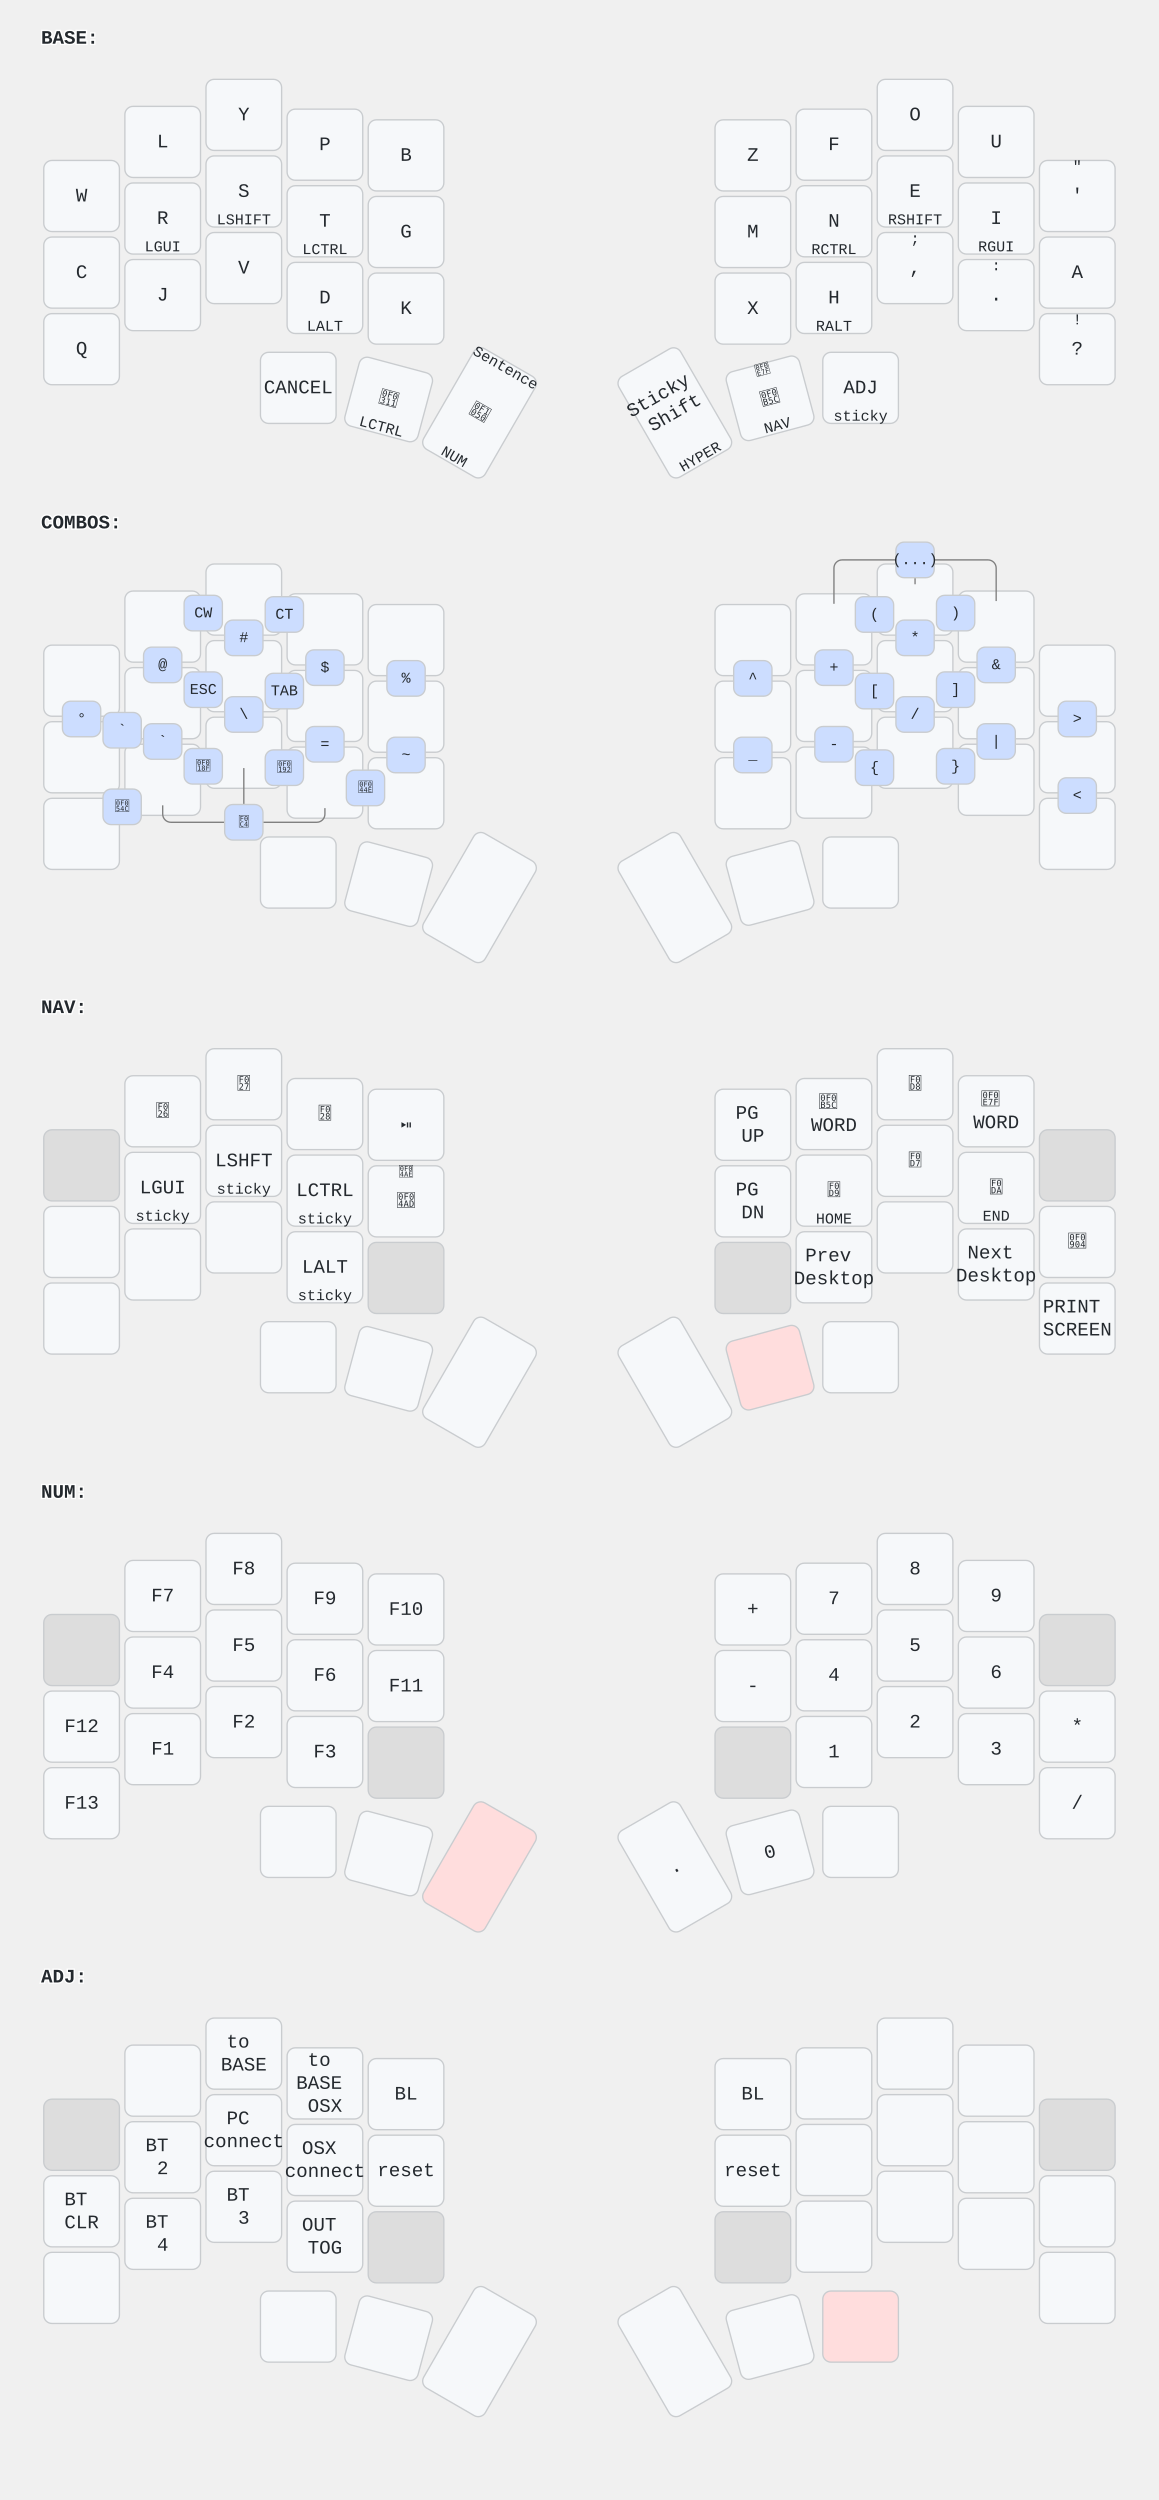
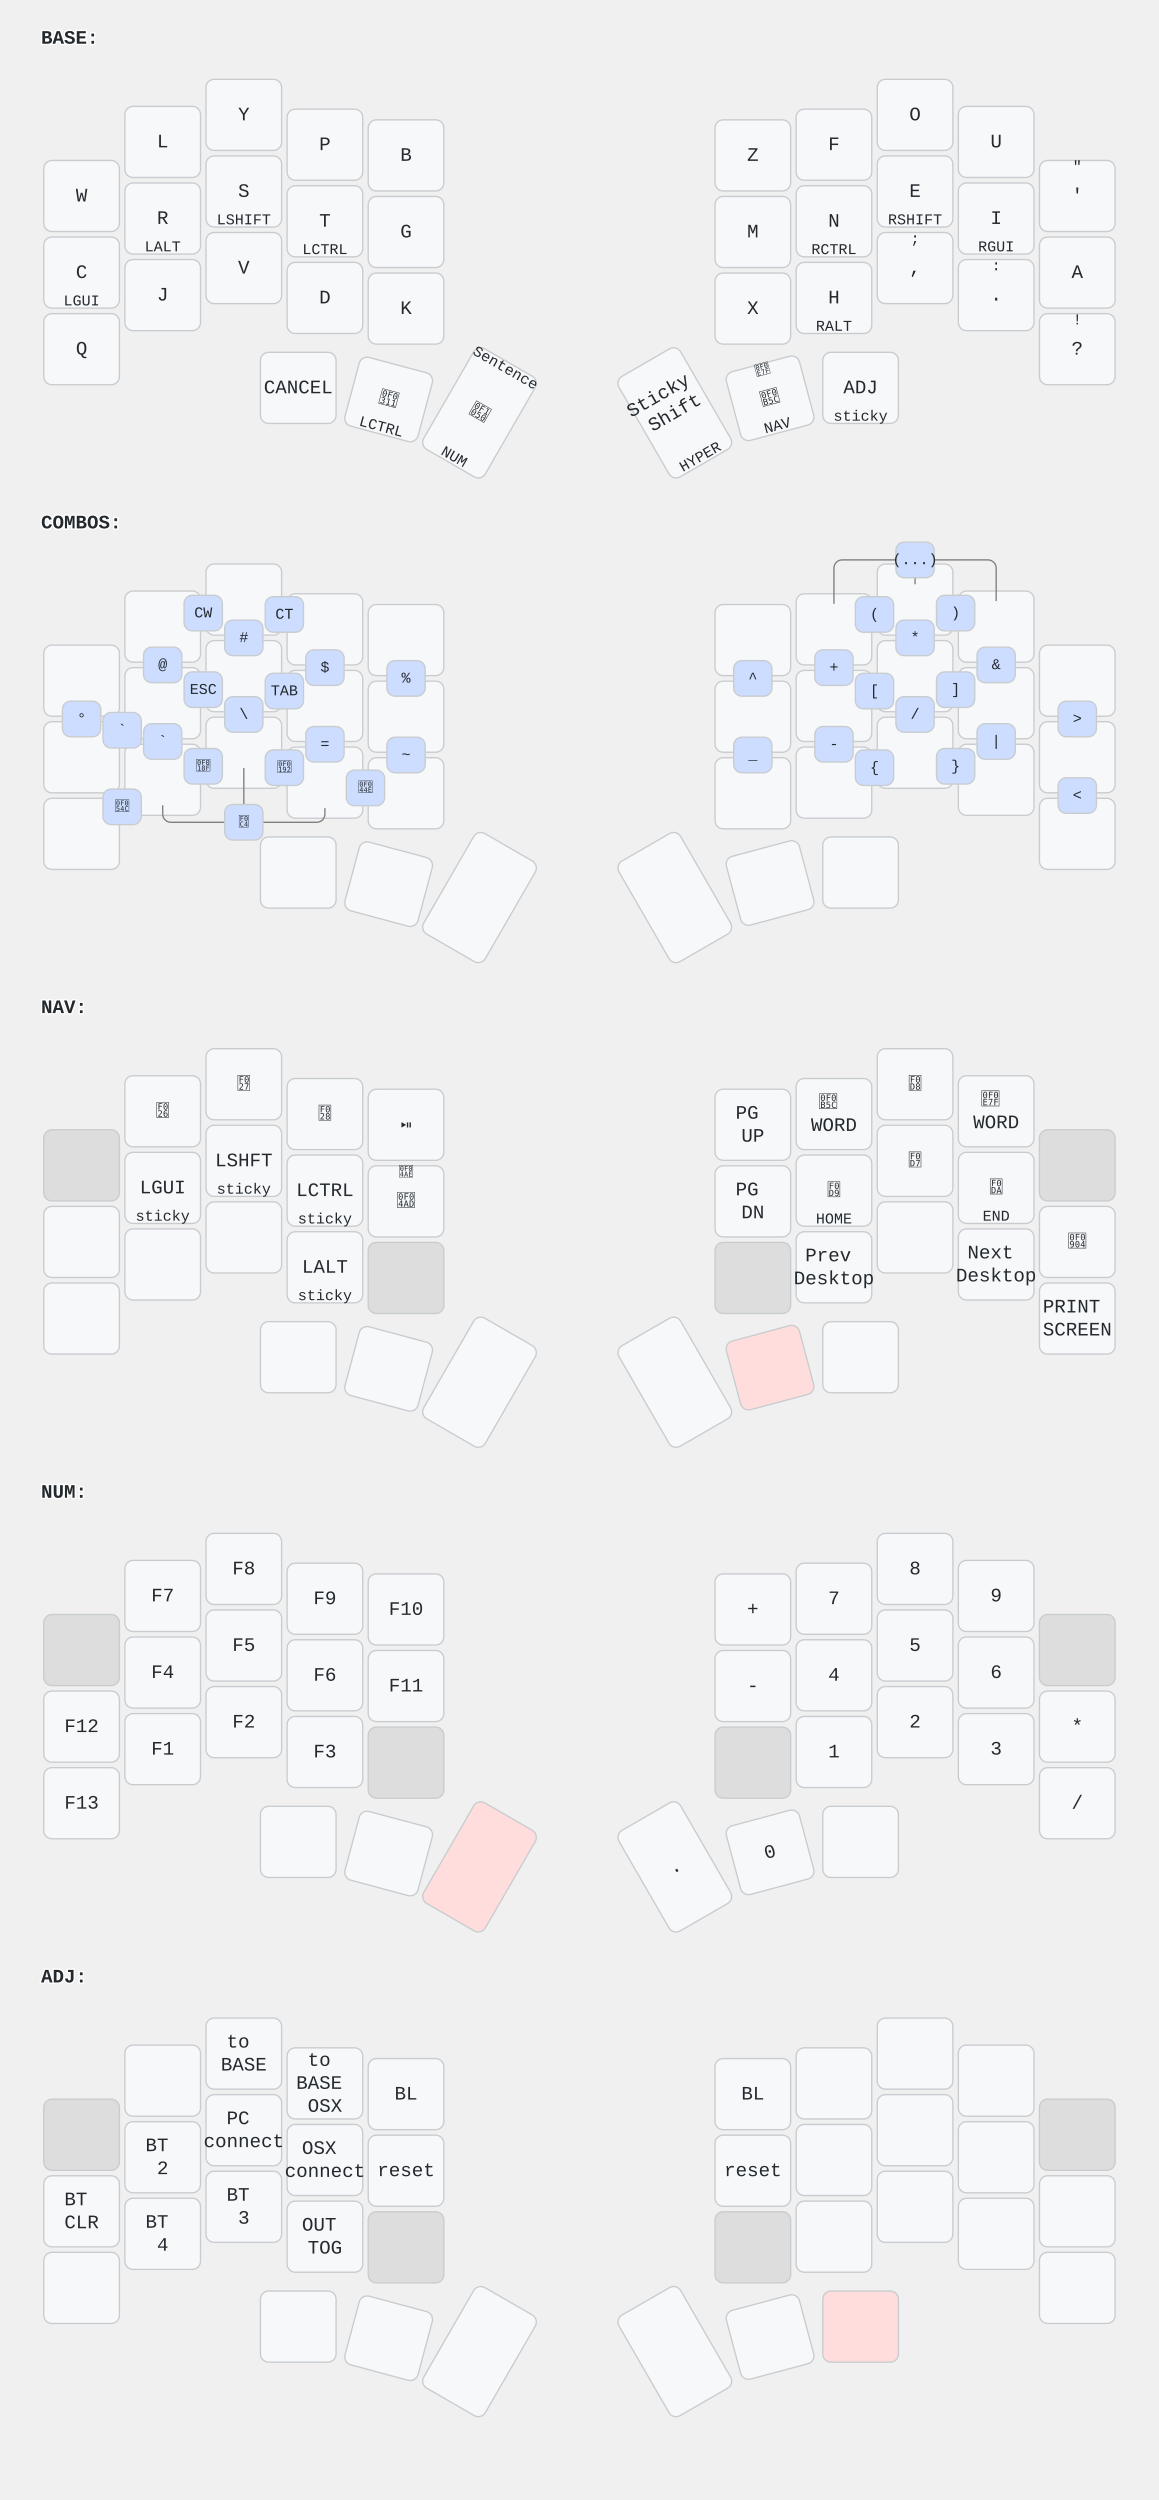
<svg xmlns="http://www.w3.org/2000/svg" width="847.304" height="1827.875" viewBox="0 0 847.304 1827.875">
  <style>/* font and background color specifications */
svg {
    font-family: RobotoMono Nerd Font, FiraCode Nerd Font Mono, SFMono-Regular,Consolas,Liberation Mono,Menlo,monospace;
    font-size: 14px;
    font-kerning: normal;
    text-rendering: optimizeLegibility;
    fill: #24292e;
}

/* default key styling */
rect {
    fill: #f6f8fa;
    stroke: #c9cccf;
    stroke-width: 1;
}

/* color accent for combo boxes */
rect.combo {
    fill: #cdf;
}

/* color accent for held keys */
rect.held, rect.combo.held {
    fill: #fdd;
}

/* color accent for ghost (optional) keys */
rect.ghost, rect.combo.ghost {
    fill: #ddd;
}

text {
    text-anchor: middle;
    dominant-baseline: middle;
}

/* styling for layer labels */
text.label {
    font-weight: bold;
    text-anchor: start;
    stroke: white;
    stroke-width: 2;
    paint-order: stroke;
}

/* styling for combo tap, and key hold/shifted label text */
text.combo, text.hold, text.shifted {
    font-size: 11px;
}

text.hold {
    text-anchor: middle;
    dominant-baseline: auto;
}

text.shifted {
    text-anchor: middle;
    dominant-baseline: hanging;
}

/* styling for hold/shifted label text in combo box */
text.combo.hold, text.combo.shifted {
    font-size: 8px;
}

/* styling for combo dendrons */
path {
    stroke-width: 1;
    stroke: gray;
    fill: none;
}
</style>
  <g class="layer-BASE">
    <text x="30.0" y="28.0" class="label">BASE:</text>
    <rect rx="6.0" ry="6.0" x="32.0" y="117.304" width="55.304" height="52.0" class="" />
    <text x="59.652" y="143.304" class="tap">W</text>
    <rect rx="6.0" ry="6.0" x="91.304" y="77.768" width="55.304" height="52.0" class="" />
    <text x="118.956" y="103.768" class="tap">L</text>
    <rect rx="6.0" ry="6.0" x="150.608" y="58.0" width="55.304" height="52.0" class="" />
    <text x="178.26" y="84.0" class="tap">Y</text>
    <rect rx="6.0" ry="6.0" x="209.912" y="79.784" width="55.304" height="52.0" class="" />
    <text x="237.564" y="105.784" class="tap">P</text>
    <rect rx="6.0" ry="6.0" x="269.216" y="87.624" width="55.304" height="52.0" class="" />
    <text x="296.868" y="113.624" class="tap">B</text>
    <rect rx="6.0" ry="6.0" x="522.784" y="87.624" width="55.304" height="52.0" class="" />
    <text x="550.436" y="113.624" class="tap">Z</text>
    <rect rx="6.0" ry="6.0" x="582.088" y="79.784" width="55.304" height="52.0" class="" />
    <text x="609.74" y="105.784" class="tap">F</text>
    <rect rx="6.0" ry="6.0" x="641.392" y="58.0" width="55.304" height="52.0" class="" />
    <text x="669.044" y="84.0" class="tap">O</text>
    <rect rx="6.0" ry="6.0" x="700.696" y="77.768" width="55.304" height="52.0" class="" />
    <text x="728.348" y="103.768" class="tap">U</text>
    <rect rx="6.0" ry="6.0" x="760.0" y="117.304" width="55.304" height="52.0" class="" />
    <text x="787.652" y="143.304" class="tap">'</text>
    <text x="787.652" y="119.304" class="shifted">"</text>
    <rect rx="6.0" ry="6.0" x="32.0" y="173.304" width="55.304" height="52.0" class="" />
    <text x="59.652" y="199.304" class="tap">C</text>
+     <text x="59.652" y="223.304" class="hold">LGUI</text>
    <rect rx="6.0" ry="6.0" x="91.304" y="133.768" width="55.304" height="52.0" class="" />
    <text x="118.956" y="159.768" class="tap">R</text>
-     <text x="118.956" y="183.768" class="hold">LGUI</text>
+     <text x="118.956" y="183.768" class="hold">LALT</text>
    <rect rx="6.0" ry="6.0" x="150.608" y="114.0" width="55.304" height="52.0" class="" />
    <text x="178.26" y="140.0" class="tap">S</text>
    <text x="178.26" y="164.0" class="hold">LSHIFT</text>
    <rect rx="6.0" ry="6.0" x="209.912" y="135.784" width="55.304" height="52.0" class="" />
    <text x="237.564" y="161.784" class="tap">T</text>
    <text x="237.564" y="185.784" class="hold">LCTRL</text>
    <rect rx="6.0" ry="6.0" x="269.216" y="143.624" width="55.304" height="52.0" class="" />
    <text x="296.868" y="169.624" class="tap">G</text>
    <rect rx="6.0" ry="6.0" x="522.784" y="143.624" width="55.304" height="52.0" class="" />
    <text x="550.436" y="169.624" class="tap">M</text>
    <rect rx="6.0" ry="6.0" x="582.088" y="135.784" width="55.304" height="52.0" class="" />
    <text x="609.74" y="161.784" class="tap">N</text>
    <text x="609.74" y="185.784" class="hold">RCTRL</text>
    <rect rx="6.0" ry="6.0" x="641.392" y="114.0" width="55.304" height="52.0" class="" />
    <text x="669.044" y="140.0" class="tap">E</text>
    <text x="669.044" y="164.0" class="hold">RSHIFT</text>
    <rect rx="6.0" ry="6.0" x="700.696" y="133.768" width="55.304" height="52.0" class="" />
    <text x="728.348" y="159.768" class="tap">I</text>
    <text x="728.348" y="183.768" class="hold">RGUI</text>
    <rect rx="6.0" ry="6.0" x="760.0" y="173.304" width="55.304" height="52.0" class="" />
    <text x="787.652" y="199.304" class="tap">A</text>
    <rect rx="6.0" ry="6.0" x="32.0" y="229.304" width="55.304" height="52.0" class="" />
    <text x="59.652" y="255.304" class="tap">Q</text>
    <rect rx="6.0" ry="6.0" x="91.304" y="189.768" width="55.304" height="52.0" class="" />
    <text x="118.956" y="215.768" class="tap">J</text>
    <rect rx="6.0" ry="6.0" x="150.608" y="170.0" width="55.304" height="52.0" class="" />
    <text x="178.26" y="196.0" class="tap">V</text>
    <rect rx="6.0" ry="6.0" x="209.912" y="191.84" width="55.304" height="52.0" class="" />
    <text x="237.564" y="217.84" class="tap">D</text>
-     <text x="237.564" y="241.84" class="hold">LALT</text>
    <rect rx="6.0" ry="6.0" x="269.216" y="199.624" width="55.304" height="52.0" class="" />
    <text x="296.868" y="225.624" class="tap">K</text>
    <rect rx="6.0" ry="6.0" x="522.784" y="199.624" width="55.304" height="52.0" class="" />
    <text x="550.436" y="225.624" class="tap">X</text>
    <rect rx="6.0" ry="6.0" x="582.088" y="191.84" width="55.304" height="52.0" class="" />
    <text x="609.74" y="217.84" class="tap">H</text>
    <text x="609.74" y="241.84" class="hold">RALT</text>
    <rect rx="6.0" ry="6.0" x="641.392" y="170.0" width="55.304" height="52.0" class="" />
    <text x="669.044" y="196.0" class="tap">,</text>
    <text x="669.044" y="172.0" class="shifted">;</text>
    <rect rx="6.0" ry="6.0" x="700.696" y="189.768" width="55.304" height="52.0" class="" />
    <text x="728.348" y="215.768" class="tap">.</text>
    <text x="728.348" y="191.768" class="shifted">:</text>
    <rect rx="6.0" ry="6.0" x="760.0" y="229.304" width="55.304" height="52.0" class="" />
    <text x="787.652" y="255.304" class="tap">?</text>
    <text x="787.652" y="231.304" class="shifted">!</text>
    <rect rx="6.0" ry="6.0" x="190.424" y="257.584" width="55.304" height="52.0" class="" />
    <text x="218.076" y="283.584" class="tap">CANCEL</text>
    <g transform="rotate(15.0, 284.157, 292.0888)">
      <rect rx="6.0" ry="6.0" x="256.505" y="266.089" width="55.304" height="52.0" class="" />
      <text x="284.157" y="292.089" class="tap">󰌑</text>
      <text x="284.157" y="316.089" class="hold">LCTRL</text>
    </g>
    <g transform="rotate(30.0, 350.5936, 301.868)">
      <rect rx="6.0" ry="6.0" x="324.594" y="259.404" width="52.0" height="84.928" class="" />
      <text x="350.594" y="301.868" class="tap">󱁐</text>
      <text x="350.594" y="342.332" class="hold">NUM</text>
      <text x="350.594" y="261.404" class="shifted">Sentence</text>
    </g>
    <g transform="rotate(-30.0, 493.4064, 301.868)">
      <rect rx="6.0" ry="6.0" x="467.406" y="259.404" width="52.0" height="84.928" class="" />
      <text x="493.406" y="301.868" class="tap">
        <tspan x="493.406" dy="-1.2em">Sticky</tspan>
        <tspan x="493.406" dy="1.2em">Shift</tspan>
      </text>
      <text x="493.406" y="342.332" class="hold">HYPER</text>
    </g>
    <g transform="rotate(-15.0, 563.0345, 291.2336)">
      <rect rx="6.0" ry="6.0" x="535.382" y="265.234" width="55.304" height="52.0" class="" />
      <text x="563.034" y="291.234" class="tap">󰭜</text>
      <text x="563.034" y="315.234" class="hold">NAV</text>
      <text x="563.034" y="267.234" class="shifted">󰹿</text>
    </g>
    <rect rx="6.0" ry="6.0" x="601.576" y="257.584" width="55.304" height="52.0" class="" />
    <text x="629.228" y="283.584" class="tap">ADJ</text>
    <text x="629.228" y="307.584" class="hold">sticky</text>
  </g>
  <g class="layer-COMBOS">
    <text x="30.0" y="382.375" class="label">COMBOS:</text>
    <rect rx="6.0" ry="6.0" x="32.0" y="471.679" width="55.304" height="52.0" class="" />
    <rect rx="6.0" ry="6.0" x="91.304" y="432.143" width="55.304" height="52.0" class="" />
    <rect rx="6.0" ry="6.0" x="150.608" y="412.375" width="55.304" height="52.0" class="" />
    <rect rx="6.0" ry="6.0" x="209.912" y="434.159" width="55.304" height="52.0" class="" />
    <rect rx="6.0" ry="6.0" x="269.216" y="441.999" width="55.304" height="52.0" class="" />
    <rect rx="6.0" ry="6.0" x="522.784" y="441.999" width="55.304" height="52.0" class="" />
    <rect rx="6.0" ry="6.0" x="582.088" y="434.159" width="55.304" height="52.0" class="" />
    <rect rx="6.0" ry="6.0" x="641.392" y="412.375" width="55.304" height="52.0" class="" />
    <rect rx="6.0" ry="6.0" x="700.696" y="432.143" width="55.304" height="52.0" class="" />
    <rect rx="6.0" ry="6.0" x="760.0" y="471.679" width="55.304" height="52.0" class="" />
    <rect rx="6.0" ry="6.0" x="32.0" y="527.679" width="55.304" height="52.0" class="" />
    <rect rx="6.0" ry="6.0" x="91.304" y="488.143" width="55.304" height="52.0" class="" />
    <rect rx="6.0" ry="6.0" x="150.608" y="468.375" width="55.304" height="52.0" class="" />
    <rect rx="6.0" ry="6.0" x="209.912" y="490.159" width="55.304" height="52.0" class="" />
    <rect rx="6.0" ry="6.0" x="269.216" y="497.999" width="55.304" height="52.0" class="" />
    <rect rx="6.0" ry="6.0" x="522.784" y="497.999" width="55.304" height="52.0" class="" />
    <rect rx="6.0" ry="6.0" x="582.088" y="490.159" width="55.304" height="52.0" class="" />
    <rect rx="6.0" ry="6.0" x="641.392" y="468.375" width="55.304" height="52.0" class="" />
    <rect rx="6.0" ry="6.0" x="700.696" y="488.143" width="55.304" height="52.0" class="" />
    <rect rx="6.0" ry="6.0" x="760.0" y="527.679" width="55.304" height="52.0" class="" />
    <rect rx="6.0" ry="6.0" x="32.0" y="583.679" width="55.304" height="52.0" class="" />
    <rect rx="6.0" ry="6.0" x="91.304" y="544.143" width="55.304" height="52.0" class="" />
    <rect rx="6.0" ry="6.0" x="150.608" y="524.375" width="55.304" height="52.0" class="" />
    <rect rx="6.0" ry="6.0" x="209.912" y="546.215" width="55.304" height="52.0" class="" />
    <rect rx="6.0" ry="6.0" x="269.216" y="553.999" width="55.304" height="52.0" class="" />
    <rect rx="6.0" ry="6.0" x="522.784" y="553.999" width="55.304" height="52.0" class="" />
    <rect rx="6.0" ry="6.0" x="582.088" y="546.215" width="55.304" height="52.0" class="" />
    <rect rx="6.0" ry="6.0" x="641.392" y="524.375" width="55.304" height="52.0" class="" />
    <rect rx="6.0" ry="6.0" x="700.696" y="544.143" width="55.304" height="52.0" class="" />
    <rect rx="6.0" ry="6.0" x="760.0" y="583.679" width="55.304" height="52.0" class="" />
    <rect rx="6.0" ry="6.0" x="190.424" y="611.959" width="55.304" height="52.0" class="" />
    <g transform="rotate(15.0, 284.157, 646.4637)">
      <rect rx="6.0" ry="6.0" x="256.505" y="620.464" width="55.304" height="52.0" class="" />
    </g>
    <g transform="rotate(30.0, 350.5936, 656.243)">
      <rect rx="6.0" ry="6.0" x="324.594" y="613.779" width="52.0" height="84.928" class="" />
    </g>
    <g transform="rotate(-30.0, 493.4064, 656.243)">
      <rect rx="6.0" ry="6.0" x="467.406" y="613.779" width="52.0" height="84.928" class="" />
    </g>
    <g transform="rotate(-15.0, 563.0345, 645.6086)">
      <rect rx="6.0" ry="6.0" x="535.382" y="619.609" width="55.304" height="52.0" class="" />
    </g>
    <rect rx="6.0" ry="6.0" x="601.576" y="611.959" width="55.304" height="52.0" class="" />
    <rect rx="6.0" ry="6.0" x="134.608" y="435.259" width="28.0" height="26.0" class="combo" />
    <text x="148.608" y="448.259" class="combo">CW</text>
    <rect rx="6.0" ry="6.0" x="193.912" y="436.267" width="28.0" height="26.0" class="combo" />
    <text x="207.912" y="449.267" class="combo">CT</text>
    <rect rx="6.0" ry="6.0" x="75.304" y="520.911" width="28.0" height="26.0" class="combo" />
    <text x="89.304" y="533.911" class="combo">`</text>
    <rect rx="6.0" ry="6.0" x="134.608" y="491.259" width="28.0" height="26.0" class="combo" />
    <text x="148.608" y="504.259" class="combo">ESC</text>
    <rect rx="6.0" ry="6.0" x="193.912" y="492.267" width="28.0" height="26.0" class="combo" />
    <text x="207.912" y="505.267" class="combo">TAB</text>
    <rect rx="6.0" ry="6.0" x="134.608" y="547.259" width="28.0" height="26.0" class="combo" />
    <text x="148.608" y="560.259" class="combo">󰆏</text>
    <rect rx="6.0" ry="6.0" x="193.912" y="548.295" width="28.0" height="26.0" class="combo" />
    <text x="207.912" y="561.295" class="combo">󰆒</text>
    <path d="M178.26,601.215 h-53.304 a6.0,6.0 0 0 1 -6.0,-6.0 v-6.405" />
    <path d="M178.26,601.215 h-6.0 a6.0,6.0 0 0 1 6.0,-6.0 v-33.64" />
    <path d="M178.26,601.215 h53.304 a6.0,6.0 0 0 0 6.0,-6.0 v-4.333" />
    <rect rx="6.0" ry="6.0" x="164.26" y="588.215" width="28.0" height="26.0" class="combo" />
    <text x="178.26" y="601.215" class="combo"></text>
    <rect rx="6.0" ry="6.0" x="75.304" y="576.911" width="28.0" height="26.0" class="combo" />
    <text x="89.304" y="589.911" class="combo">󰕌</text>
    <rect rx="6.0" ry="6.0" x="253.216" y="563.107" width="28.0" height="26.0" class="combo" />
    <text x="267.216" y="576.107" class="combo">󰑎</text>
    <rect rx="6.0" ry="6.0" x="45.652" y="512.679" width="28.0" height="26.0" class="combo" />
    <text x="59.652" y="525.679" class="combo">°</text>
    <rect rx="6.0" ry="6.0" x="104.956" y="473.143" width="28.0" height="26.0" class="combo" />
    <text x="118.956" y="486.143" class="combo">@</text>
    <rect rx="6.0" ry="6.0" x="164.26" y="453.375" width="28.0" height="26.0" class="combo" />
    <text x="178.26" y="466.375" class="combo">#</text>
    <rect rx="6.0" ry="6.0" x="223.564" y="475.159" width="28.0" height="26.0" class="combo" />
    <text x="237.564" y="488.159" class="combo">$</text>
    <rect rx="6.0" ry="6.0" x="282.868" y="482.999" width="28.0" height="26.0" class="combo" />
    <text x="296.868" y="495.999" class="combo">%</text>
    <rect rx="6.0" ry="6.0" x="104.956" y="529.143" width="28.0" height="26.0" class="combo" />
    <text x="118.956" y="542.143" class="combo">`</text>
    <rect rx="6.0" ry="6.0" x="164.26" y="509.375" width="28.0" height="26.0" class="combo" />
    <text x="178.26" y="522.375" class="combo">\</text>
    <rect rx="6.0" ry="6.0" x="223.564" y="531.187" width="28.0" height="26.0" class="combo" />
    <text x="237.564" y="544.187" class="combo">=</text>
    <rect rx="6.0" ry="6.0" x="282.868" y="538.999" width="28.0" height="26.0" class="combo" />
    <text x="296.868" y="551.999" class="combo">~</text>
    <rect rx="6.0" ry="6.0" x="625.392" y="436.267" width="28.0" height="26.0" class="combo" />
    <text x="639.392" y="449.267" class="combo">(</text>
    <rect rx="6.0" ry="6.0" x="684.696" y="435.259" width="28.0" height="26.0" class="combo" />
    <text x="698.696" y="448.259" class="combo">)</text>
    <path d="M669.044,409.375 h-53.304 a6.0,6.0 0 0 0 -6.0,6.0 v26.117" />
    <path d="M669.044,409.375 h-6.0 a6.0,6.0 0 0 0 6.0,6.0 v11.8" />
    <path d="M669.044,409.375 h53.304 a6.0,6.0 0 0 1 6.0,6.0 v24.101" />
    <rect rx="6.0" ry="6.0" x="655.044" y="396.375" width="28.0" height="26.0" class="combo" />
    <text x="669.044" y="409.375" class="combo">(...)</text>
    <rect rx="6.0" ry="6.0" x="625.392" y="492.267" width="28.0" height="26.0" class="combo" />
    <text x="639.392" y="505.267" class="combo">[</text>
    <rect rx="6.0" ry="6.0" x="684.696" y="491.259" width="28.0" height="26.0" class="combo" />
    <text x="698.696" y="504.259" class="combo">]</text>
    <rect rx="6.0" ry="6.0" x="625.392" y="548.295" width="28.0" height="26.0" class="combo" />
    <text x="639.392" y="561.295" class="combo">{</text>
    <rect rx="6.0" ry="6.0" x="684.696" y="547.259" width="28.0" height="26.0" class="combo" />
    <text x="698.696" y="560.259" class="combo">}</text>
    <rect rx="6.0" ry="6.0" x="536.436" y="482.999" width="28.0" height="26.0" class="combo" />
    <text x="550.436" y="495.999" class="combo">^</text>
    <rect rx="6.0" ry="6.0" x="595.74" y="475.159" width="28.0" height="26.0" class="combo" />
    <text x="609.74" y="488.159" class="combo">+</text>
    <rect rx="6.0" ry="6.0" x="655.044" y="453.375" width="28.0" height="26.0" class="combo" />
    <text x="669.044" y="466.375" class="combo">*</text>
    <rect rx="6.0" ry="6.0" x="714.348" y="473.143" width="28.0" height="26.0" class="combo" />
    <text x="728.348" y="486.143" class="combo">&amp;</text>
    <rect rx="6.0" ry="6.0" x="773.652" y="512.679" width="28.0" height="26.0" class="combo" />
    <text x="787.652" y="525.679" class="combo">&gt;</text>
    <rect rx="6.0" ry="6.0" x="536.436" y="538.999" width="28.0" height="26.0" class="combo" />
    <text x="550.436" y="551.999" class="combo">_</text>
    <rect rx="6.0" ry="6.0" x="595.74" y="531.187" width="28.0" height="26.0" class="combo" />
    <text x="609.74" y="544.187" class="combo">-</text>
    <rect rx="6.0" ry="6.0" x="655.044" y="509.375" width="28.0" height="26.0" class="combo" />
    <text x="669.044" y="522.375" class="combo">/</text>
    <rect rx="6.0" ry="6.0" x="714.348" y="529.143" width="28.0" height="26.0" class="combo" />
    <text x="728.348" y="542.143" class="combo">|</text>
    <rect rx="6.0" ry="6.0" x="773.652" y="568.679" width="28.0" height="26.0" class="combo" />
    <text x="787.652" y="581.679" class="combo">&lt;</text>
  </g>
  <g class="layer-NAV">
    <text x="30.0" y="736.75" class="label">NAV:</text>
    <rect rx="6.0" ry="6.0" x="32.0" y="826.054" width="55.304" height="52.0" class="ghost" />
    <rect rx="6.0" ry="6.0" x="91.304" y="786.518" width="55.304" height="52.0" class="" />
    <text x="118.956" y="812.518" class="tap"></text>
    <rect rx="6.0" ry="6.0" x="150.608" y="766.75" width="55.304" height="52.0" class="" />
    <text x="178.26" y="792.75" class="tap"></text>
    <rect rx="6.0" ry="6.0" x="209.912" y="788.534" width="55.304" height="52.0" class="" />
    <text x="237.564" y="814.534" class="tap"></text>
    <rect rx="6.0" ry="6.0" x="269.216" y="796.374" width="55.304" height="52.0" class="" />
    <text x="296.868" y="822.374" class="tap">⏯</text>
    <rect rx="6.0" ry="6.0" x="522.784" y="796.374" width="55.304" height="52.0" class="" />
    <text x="550.436" y="822.374" class="tap">
      <tspan x="550.436" dy="-0.6em">PG</tspan>
      <tspan x="550.436" dy="1.2em">UP</tspan>
    </text>
    <rect rx="6.0" ry="6.0" x="582.088" y="788.534" width="55.304" height="52.0" class="" />
    <text x="609.74" y="814.534" class="tap">
      <tspan x="609.74" dy="-0.6em">󰭜</tspan>
      <tspan x="609.74" dy="1.2em">WORD</tspan>
    </text>
    <rect rx="6.0" ry="6.0" x="641.392" y="766.75" width="55.304" height="52.0" class="" />
    <text x="669.044" y="792.75" class="tap"></text>
    <rect rx="6.0" ry="6.0" x="700.696" y="786.518" width="55.304" height="52.0" class="" />
    <text x="728.348" y="812.518" class="tap">
      <tspan x="728.348" dy="-0.6em">󰹿</tspan>
      <tspan x="728.348" dy="1.2em">WORD</tspan>
    </text>
    <rect rx="6.0" ry="6.0" x="760.0" y="826.054" width="55.304" height="52.0" class="ghost" />
    <rect rx="6.0" ry="6.0" x="32.0" y="882.054" width="55.304" height="52.0" class="" />
    <rect rx="6.0" ry="6.0" x="91.304" y="842.518" width="55.304" height="52.0" class="" />
    <text x="118.956" y="868.518" class="tap">LGUI</text>
    <text x="118.956" y="892.518" class="hold">sticky</text>
    <rect rx="6.0" ry="6.0" x="150.608" y="822.75" width="55.304" height="52.0" class="" />
    <text x="178.26" y="848.75" class="tap">LSHFT</text>
    <text x="178.26" y="872.75" class="hold">sticky</text>
    <rect rx="6.0" ry="6.0" x="209.912" y="844.534" width="55.304" height="52.0" class="" />
    <text x="237.564" y="870.534" class="tap">LCTRL</text>
    <text x="237.564" y="894.534" class="hold">sticky</text>
    <rect rx="6.0" ry="6.0" x="269.216" y="852.374" width="55.304" height="52.0" class="" />
    <text x="296.868" y="878.374" class="tap">󰒭</text>
    <text x="296.868" y="854.374" class="shifted">󰒮</text>
    <rect rx="6.0" ry="6.0" x="522.784" y="852.374" width="55.304" height="52.0" class="" />
    <text x="550.436" y="878.374" class="tap">
      <tspan x="550.436" dy="-0.6em">PG</tspan>
      <tspan x="550.436" dy="1.2em">DN</tspan>
    </text>
    <rect rx="6.0" ry="6.0" x="582.088" y="844.534" width="55.304" height="52.0" class="" />
    <text x="609.74" y="870.534" class="tap"></text>
    <text x="609.74" y="894.534" class="hold">HOME</text>
    <rect rx="6.0" ry="6.0" x="641.392" y="822.75" width="55.304" height="52.0" class="" />
    <text x="669.044" y="848.75" class="tap"></text>
    <rect rx="6.0" ry="6.0" x="700.696" y="842.518" width="55.304" height="52.0" class="" />
    <text x="728.348" y="868.518" class="tap"></text>
    <text x="728.348" y="892.518" class="hold">END</text>
    <rect rx="6.0" ry="6.0" x="760.0" y="882.054" width="55.304" height="52.0" class="" />
    <text x="787.652" y="908.054" class="tap">󰤄</text>
    <rect rx="6.0" ry="6.0" x="32.0" y="938.054" width="55.304" height="52.0" class="" />
    <rect rx="6.0" ry="6.0" x="91.304" y="898.518" width="55.304" height="52.0" class="" />
    <rect rx="6.0" ry="6.0" x="150.608" y="878.75" width="55.304" height="52.0" class="" />
    <rect rx="6.0" ry="6.0" x="209.912" y="900.59" width="55.304" height="52.0" class="" />
    <text x="237.564" y="926.59" class="tap">LALT</text>
    <text x="237.564" y="950.59" class="hold">sticky</text>
    <rect rx="6.0" ry="6.0" x="269.216" y="908.374" width="55.304" height="52.0" class="ghost" />
    <rect rx="6.0" ry="6.0" x="522.784" y="908.374" width="55.304" height="52.0" class="ghost" />
    <rect rx="6.0" ry="6.0" x="582.088" y="900.59" width="55.304" height="52.0" class="" />
    <text x="609.74" y="926.59" class="tap">
      <tspan x="609.74" dy="-0.6em">Prev</tspan>
      <tspan x="609.74" dy="1.2em">Desktop</tspan>
    </text>
    <rect rx="6.0" ry="6.0" x="641.392" y="878.75" width="55.304" height="52.0" class="" />
    <rect rx="6.0" ry="6.0" x="700.696" y="898.518" width="55.304" height="52.0" class="" />
    <text x="728.348" y="924.518" class="tap">
      <tspan x="728.348" dy="-0.6em">Next</tspan>
      <tspan x="728.348" dy="1.2em">Desktop</tspan>
    </text>
    <rect rx="6.0" ry="6.0" x="760.0" y="938.054" width="55.304" height="52.0" class="" />
    <text x="787.652" y="964.054" class="tap">
      <tspan x="787.652" dy="-0.6em">PRINT</tspan>
      <tspan x="787.652" dy="1.2em">SCREEN</tspan>
    </text>
    <rect rx="6.0" ry="6.0" x="190.424" y="966.334" width="55.304" height="52.0" class="" />
    <g transform="rotate(15.0, 284.157, 1000.839)">
      <rect rx="6.0" ry="6.0" x="256.505" y="974.839" width="55.304" height="52.0" class="" />
    </g>
    <g transform="rotate(30.0, 350.5936, 1010.618)">
      <rect rx="6.0" ry="6.0" x="324.594" y="968.154" width="52.0" height="84.928" class="" />
    </g>
    <g transform="rotate(-30.0, 493.4064, 1010.618)">
      <rect rx="6.0" ry="6.0" x="467.406" y="968.154" width="52.0" height="84.928" class="" />
    </g>
    <g transform="rotate(-15.0, 563.0345, 999.9835)">
      <rect rx="6.0" ry="6.0" x="535.382" y="973.984" width="55.304" height="52.0" class="held" />
    </g>
    <rect rx="6.0" ry="6.0" x="601.576" y="966.334" width="55.304" height="52.0" class="" />
  </g>
  <g class="layer-NUM">
    <text x="30.0" y="1091.125" class="label">NUM:</text>
    <rect rx="6.0" ry="6.0" x="32.0" y="1180.429" width="55.304" height="52.0" class="ghost" />
    <rect rx="6.0" ry="6.0" x="91.304" y="1140.893" width="55.304" height="52.0" class="" />
    <text x="118.956" y="1166.893" class="tap">F7</text>
    <rect rx="6.0" ry="6.0" x="150.608" y="1121.125" width="55.304" height="52.0" class="" />
    <text x="178.26" y="1147.125" class="tap">F8</text>
    <rect rx="6.0" ry="6.0" x="209.912" y="1142.909" width="55.304" height="52.0" class="" />
    <text x="237.564" y="1168.909" class="tap">F9</text>
    <rect rx="6.0" ry="6.0" x="269.216" y="1150.749" width="55.304" height="52.0" class="" />
    <text x="296.868" y="1176.749" class="tap">F10</text>
    <rect rx="6.0" ry="6.0" x="522.784" y="1150.749" width="55.304" height="52.0" class="" />
    <text x="550.436" y="1176.749" class="tap">+</text>
    <rect rx="6.0" ry="6.0" x="582.088" y="1142.909" width="55.304" height="52.0" class="" />
    <text x="609.74" y="1168.909" class="tap">7</text>
    <rect rx="6.0" ry="6.0" x="641.392" y="1121.125" width="55.304" height="52.0" class="" />
    <text x="669.044" y="1147.125" class="tap">8</text>
    <rect rx="6.0" ry="6.0" x="700.696" y="1140.893" width="55.304" height="52.0" class="" />
    <text x="728.348" y="1166.893" class="tap">9</text>
    <rect rx="6.0" ry="6.0" x="760.0" y="1180.429" width="55.304" height="52.0" class="ghost" />
    <rect rx="6.0" ry="6.0" x="32.0" y="1236.429" width="55.304" height="52.0" class="" />
    <text x="59.652" y="1262.429" class="tap">F12</text>
    <rect rx="6.0" ry="6.0" x="91.304" y="1196.893" width="55.304" height="52.0" class="" />
    <text x="118.956" y="1222.893" class="tap">F4</text>
    <rect rx="6.0" ry="6.0" x="150.608" y="1177.125" width="55.304" height="52.0" class="" />
    <text x="178.26" y="1203.125" class="tap">F5</text>
    <rect rx="6.0" ry="6.0" x="209.912" y="1198.909" width="55.304" height="52.0" class="" />
    <text x="237.564" y="1224.909" class="tap">F6</text>
    <rect rx="6.0" ry="6.0" x="269.216" y="1206.749" width="55.304" height="52.0" class="" />
    <text x="296.868" y="1232.749" class="tap">F11</text>
    <rect rx="6.0" ry="6.0" x="522.784" y="1206.749" width="55.304" height="52.0" class="" />
    <text x="550.436" y="1232.749" class="tap">-</text>
    <rect rx="6.0" ry="6.0" x="582.088" y="1198.909" width="55.304" height="52.0" class="" />
    <text x="609.74" y="1224.909" class="tap">4</text>
    <rect rx="6.0" ry="6.0" x="641.392" y="1177.125" width="55.304" height="52.0" class="" />
    <text x="669.044" y="1203.125" class="tap">5</text>
    <rect rx="6.0" ry="6.0" x="700.696" y="1196.893" width="55.304" height="52.0" class="" />
    <text x="728.348" y="1222.893" class="tap">6</text>
    <rect rx="6.0" ry="6.0" x="760.0" y="1236.429" width="55.304" height="52.0" class="" />
    <text x="787.652" y="1262.429" class="tap">*</text>
    <rect rx="6.0" ry="6.0" x="32.0" y="1292.429" width="55.304" height="52.0" class="" />
    <text x="59.652" y="1318.429" class="tap">F13</text>
    <rect rx="6.0" ry="6.0" x="91.304" y="1252.893" width="55.304" height="52.0" class="" />
    <text x="118.956" y="1278.893" class="tap">F1</text>
    <rect rx="6.0" ry="6.0" x="150.608" y="1233.125" width="55.304" height="52.0" class="" />
    <text x="178.26" y="1259.125" class="tap">F2</text>
    <rect rx="6.0" ry="6.0" x="209.912" y="1254.965" width="55.304" height="52.0" class="" />
    <text x="237.564" y="1280.965" class="tap">F3</text>
    <rect rx="6.0" ry="6.0" x="269.216" y="1262.749" width="55.304" height="52.0" class="ghost" />
    <rect rx="6.0" ry="6.0" x="522.784" y="1262.749" width="55.304" height="52.0" class="ghost" />
    <rect rx="6.0" ry="6.0" x="582.088" y="1254.965" width="55.304" height="52.0" class="" />
    <text x="609.74" y="1280.965" class="tap">1</text>
    <rect rx="6.0" ry="6.0" x="641.392" y="1233.125" width="55.304" height="52.0" class="" />
    <text x="669.044" y="1259.125" class="tap">2</text>
    <rect rx="6.0" ry="6.0" x="700.696" y="1252.893" width="55.304" height="52.0" class="" />
    <text x="728.348" y="1278.893" class="tap">3</text>
    <rect rx="6.0" ry="6.0" x="760.0" y="1292.429" width="55.304" height="52.0" class="" />
    <text x="787.652" y="1318.429" class="tap">/</text>
    <rect rx="6.0" ry="6.0" x="190.424" y="1320.709" width="55.304" height="52.0" class="" />
    <g transform="rotate(15.0, 284.157, 1355.214)">
      <rect rx="6.0" ry="6.0" x="256.505" y="1329.214" width="55.304" height="52.0" class="" />
    </g>
    <g transform="rotate(30.0, 350.5936, 1364.993)">
      <rect rx="6.0" ry="6.0" x="324.594" y="1322.529" width="52.0" height="84.928" class="held" />
    </g>
    <g transform="rotate(-30.0, 493.4064, 1364.993)">
      <rect rx="6.0" ry="6.0" x="467.406" y="1322.529" width="52.0" height="84.928" class="" />
      <text x="493.406" y="1364.993" class="tap">.</text>
    </g>
    <g transform="rotate(-15.0, 563.0345, 1354.358)">
      <rect rx="6.0" ry="6.0" x="535.382" y="1328.358" width="55.304" height="52.0" class="" />
      <text x="563.034" y="1354.358" class="tap">0</text>
    </g>
    <rect rx="6.0" ry="6.0" x="601.576" y="1320.709" width="55.304" height="52.0" class="" />
  </g>
  <g class="layer-ADJ">
    <text x="30.0" y="1445.5" class="label">ADJ:</text>
    <rect rx="6.0" ry="6.0" x="32.0" y="1534.804" width="55.304" height="52.0" class="ghost" />
    <rect rx="6.0" ry="6.0" x="91.304" y="1495.268" width="55.304" height="52.0" class="" />
    <rect rx="6.0" ry="6.0" x="150.608" y="1475.5" width="55.304" height="52.0" class="" />
    <text x="178.26" y="1501.5" class="tap">
      <tspan x="178.26" dy="-0.6em">to</tspan>
      <tspan x="178.26" dy="1.2em">BASE</tspan>
    </text>
    <rect rx="6.0" ry="6.0" x="209.912" y="1497.284" width="55.304" height="52.0" class="" />
    <text x="237.564" y="1523.284" class="tap">
      <tspan x="237.564" dy="-1.2em">to</tspan>
      <tspan x="237.564" dy="1.2em">BASE</tspan>
      <tspan x="237.564" dy="1.2em">OSX</tspan>
    </text>
    <rect rx="6.0" ry="6.0" x="269.216" y="1505.124" width="55.304" height="52.0" class="" />
    <text x="296.868" y="1531.124" class="tap">BL</text>
    <rect rx="6.0" ry="6.0" x="522.784" y="1505.124" width="55.304" height="52.0" class="" />
    <text x="550.436" y="1531.124" class="tap">BL</text>
    <rect rx="6.0" ry="6.0" x="582.088" y="1497.284" width="55.304" height="52.0" class="" />
    <rect rx="6.0" ry="6.0" x="641.392" y="1475.5" width="55.304" height="52.0" class="" />
    <rect rx="6.0" ry="6.0" x="700.696" y="1495.268" width="55.304" height="52.0" class="" />
    <rect rx="6.0" ry="6.0" x="760.0" y="1534.804" width="55.304" height="52.0" class="ghost" />
    <rect rx="6.0" ry="6.0" x="32.0" y="1590.804" width="55.304" height="52.0" class="" />
    <text x="59.652" y="1616.804" class="tap">
      <tspan x="59.652" dy="-0.6em">BT</tspan>
      <tspan x="59.652" dy="1.2em">CLR</tspan>
    </text>
    <rect rx="6.0" ry="6.0" x="91.304" y="1551.268" width="55.304" height="52.0" class="" />
    <text x="118.956" y="1577.268" class="tap">
      <tspan x="118.956" dy="-0.6em">BT</tspan>
      <tspan x="118.956" dy="1.2em">2</tspan>
    </text>
    <rect rx="6.0" ry="6.0" x="150.608" y="1531.5" width="55.304" height="52.0" class="" />
    <text x="178.26" y="1557.5" class="tap">
      <tspan x="178.26" dy="-0.6em">PC</tspan>
      <tspan x="178.26" dy="1.2em">connect</tspan>
    </text>
    <rect rx="6.0" ry="6.0" x="209.912" y="1553.284" width="55.304" height="52.0" class="" />
    <text x="237.564" y="1579.284" class="tap">
      <tspan x="237.564" dy="-0.6em">OSX</tspan>
      <tspan x="237.564" dy="1.2em">connect</tspan>
    </text>
    <rect rx="6.0" ry="6.0" x="269.216" y="1561.124" width="55.304" height="52.0" class="" />
    <text x="296.868" y="1587.124" class="tap">reset</text>
    <rect rx="6.0" ry="6.0" x="522.784" y="1561.124" width="55.304" height="52.0" class="" />
    <text x="550.436" y="1587.124" class="tap">reset</text>
    <rect rx="6.0" ry="6.0" x="582.088" y="1553.284" width="55.304" height="52.0" class="" />
    <rect rx="6.0" ry="6.0" x="641.392" y="1531.5" width="55.304" height="52.0" class="" />
    <rect rx="6.0" ry="6.0" x="700.696" y="1551.268" width="55.304" height="52.0" class="" />
    <rect rx="6.0" ry="6.0" x="760.0" y="1590.804" width="55.304" height="52.0" class="" />
    <rect rx="6.0" ry="6.0" x="32.0" y="1646.804" width="55.304" height="52.0" class="" />
    <rect rx="6.0" ry="6.0" x="91.304" y="1607.268" width="55.304" height="52.0" class="" />
    <text x="118.956" y="1633.268" class="tap">
      <tspan x="118.956" dy="-0.6em">BT</tspan>
      <tspan x="118.956" dy="1.2em">4</tspan>
    </text>
    <rect rx="6.0" ry="6.0" x="150.608" y="1587.5" width="55.304" height="52.0" class="" />
    <text x="178.26" y="1613.5" class="tap">
      <tspan x="178.26" dy="-0.6em">BT</tspan>
      <tspan x="178.26" dy="1.2em">3</tspan>
    </text>
    <rect rx="6.0" ry="6.0" x="209.912" y="1609.34" width="55.304" height="52.0" class="" />
    <text x="237.564" y="1635.34" class="tap">
      <tspan x="237.564" dy="-0.6em">OUT</tspan>
      <tspan x="237.564" dy="1.2em">TOG</tspan>
    </text>
    <rect rx="6.0" ry="6.0" x="269.216" y="1617.124" width="55.304" height="52.0" class="ghost" />
    <rect rx="6.0" ry="6.0" x="522.784" y="1617.124" width="55.304" height="52.0" class="ghost" />
    <rect rx="6.0" ry="6.0" x="582.088" y="1609.34" width="55.304" height="52.0" class="" />
    <rect rx="6.0" ry="6.0" x="641.392" y="1587.5" width="55.304" height="52.0" class="" />
    <rect rx="6.0" ry="6.0" x="700.696" y="1607.268" width="55.304" height="52.0" class="" />
    <rect rx="6.0" ry="6.0" x="760.0" y="1646.804" width="55.304" height="52.0" class="" />
    <rect rx="6.0" ry="6.0" x="190.424" y="1675.084" width="55.304" height="52.0" class="" />
    <g transform="rotate(15.0, 284.157, 1709.589)">
      <rect rx="6.0" ry="6.0" x="256.505" y="1683.589" width="55.304" height="52.0" class="" />
    </g>
    <g transform="rotate(30.0, 350.5936, 1719.368)">
      <rect rx="6.0" ry="6.0" x="324.594" y="1676.904" width="52.0" height="84.928" class="" />
    </g>
    <g transform="rotate(-30.0, 493.4064, 1719.368)">
      <rect rx="6.0" ry="6.0" x="467.406" y="1676.904" width="52.0" height="84.928" class="" />
    </g>
    <g transform="rotate(-15.0, 563.0345, 1708.733)">
      <rect rx="6.0" ry="6.0" x="535.382" y="1682.733" width="55.304" height="52.0" class="" />
    </g>
    <rect rx="6.0" ry="6.0" x="601.576" y="1675.084" width="55.304" height="52.0" class="held" />
  </g>
</svg>
